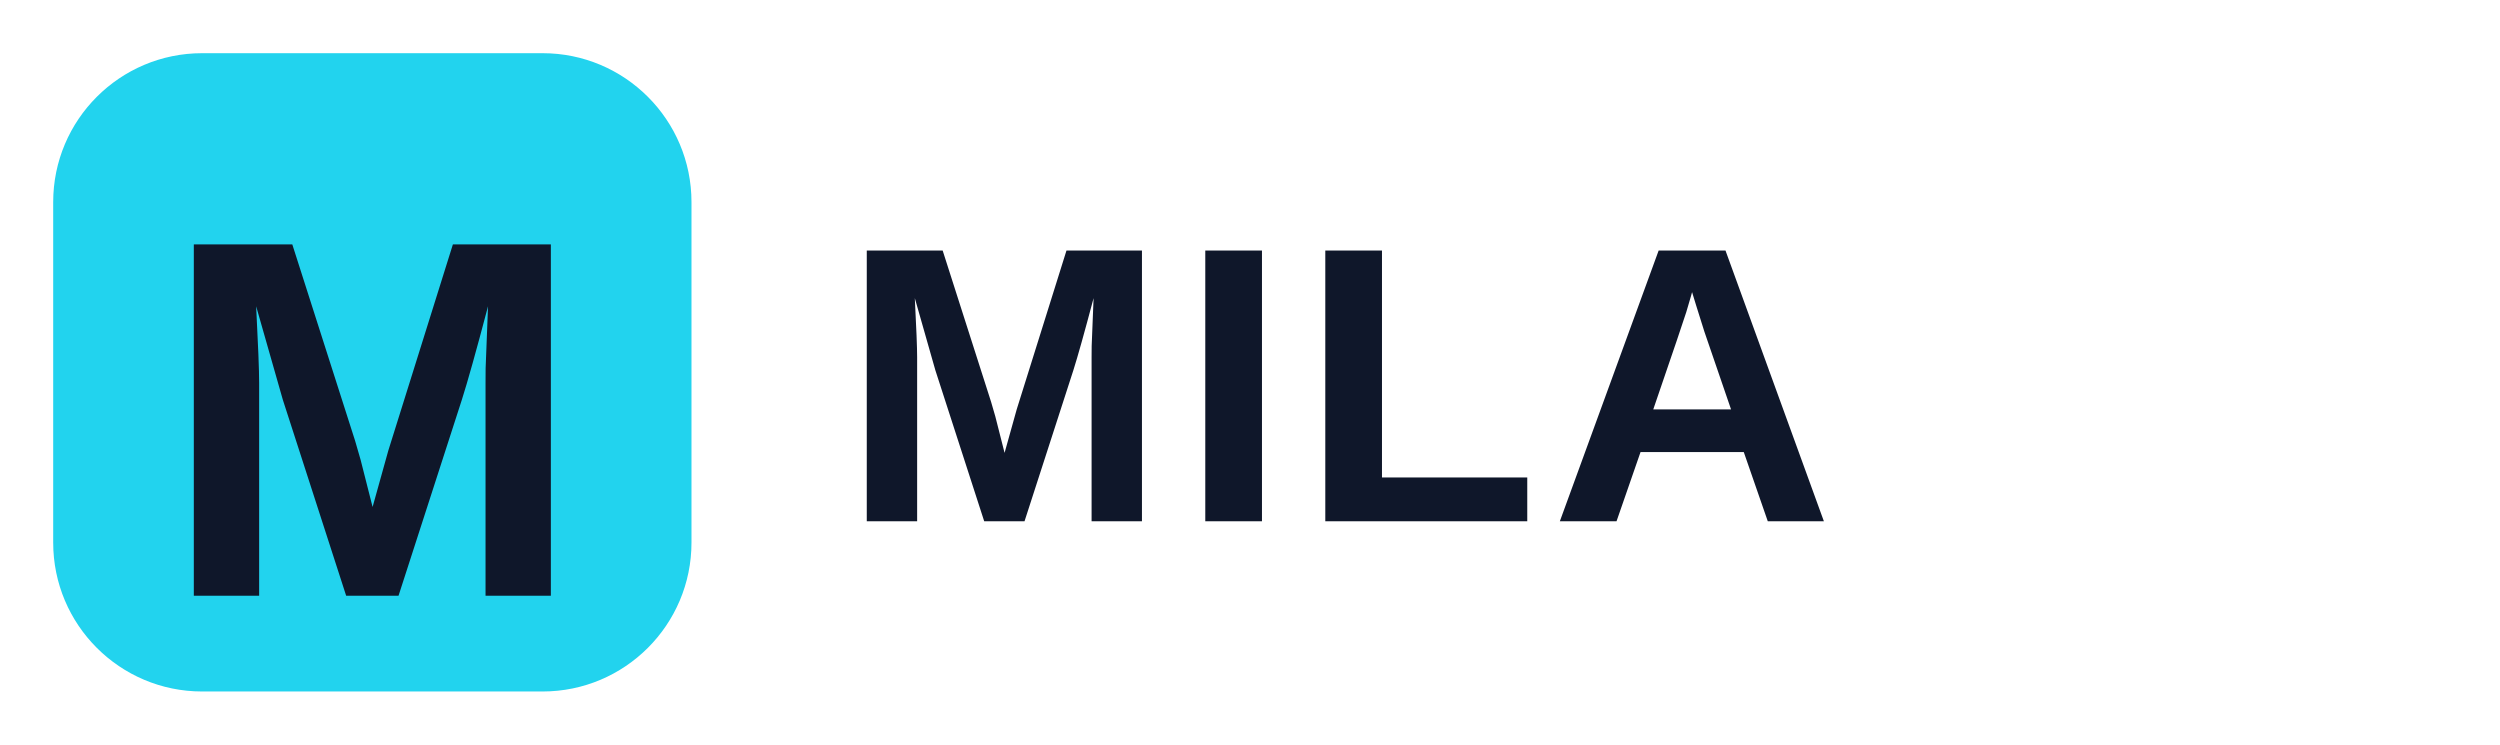
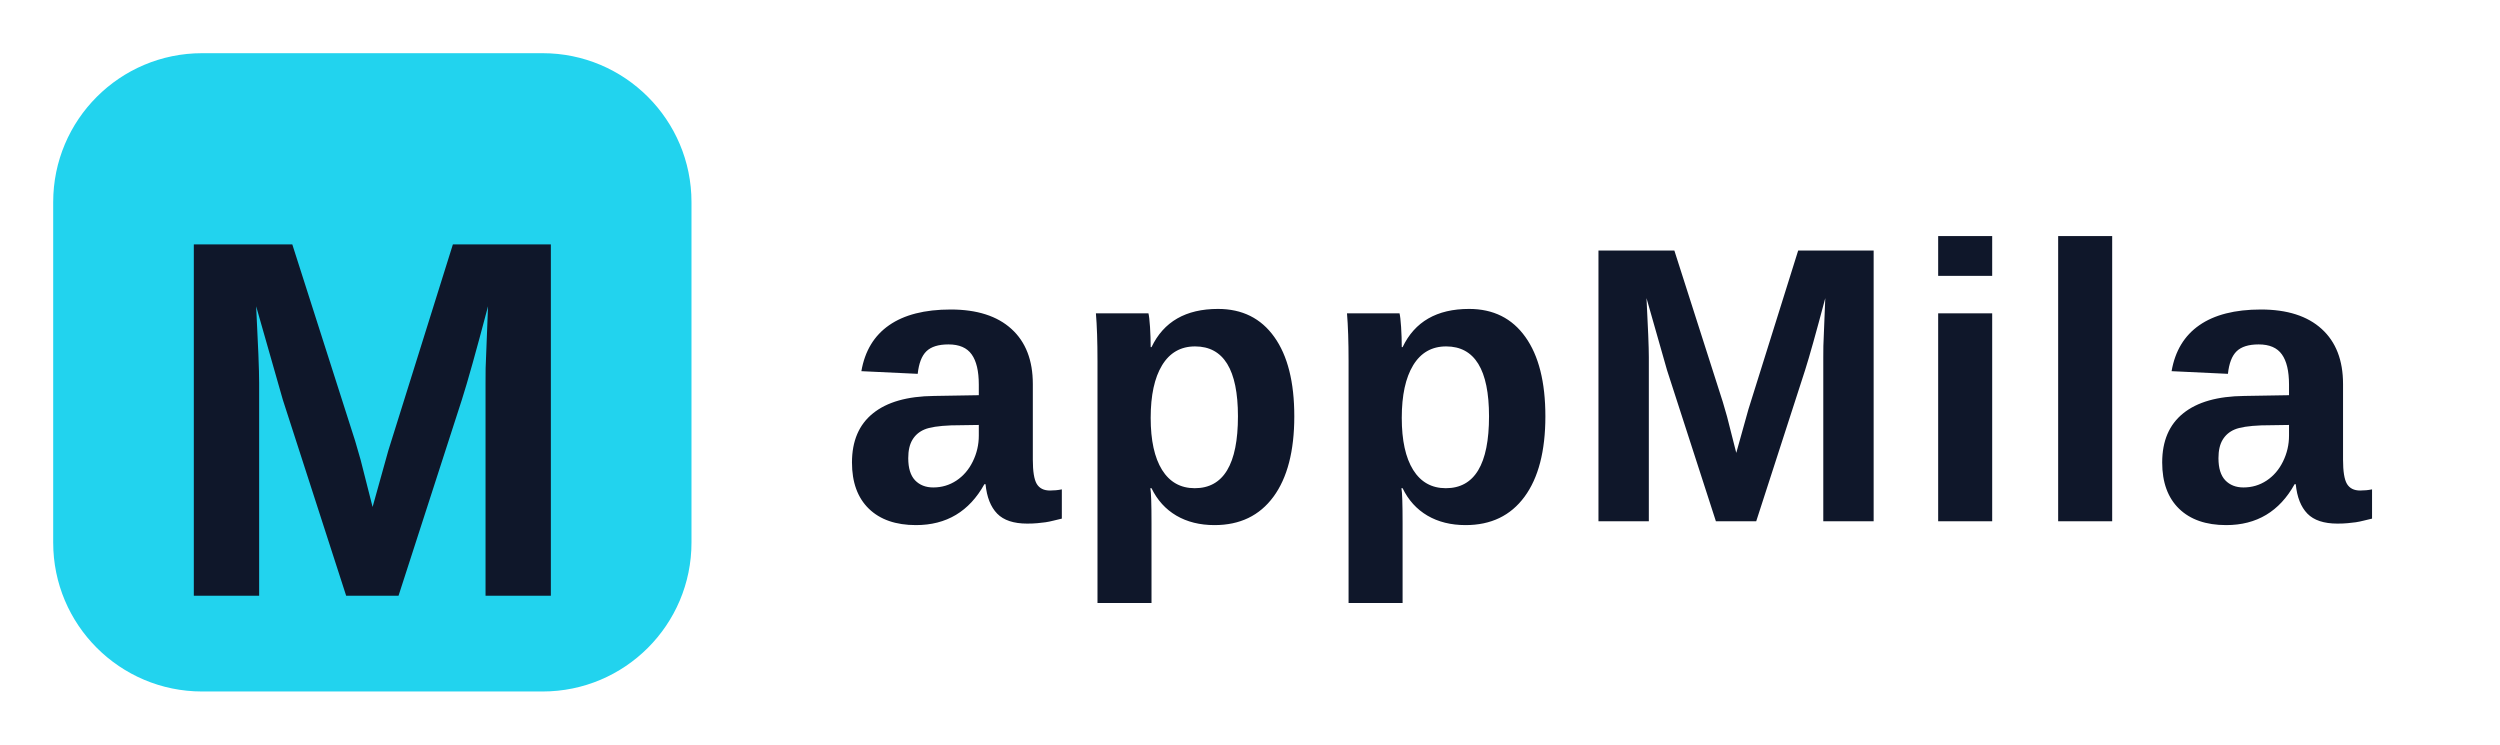
<svg xmlns="http://www.w3.org/2000/svg" viewBox="0 0 470 140" width="470" height="140">
  <rect x="10" y="10" width="120" height="120" rx="28" fill="#22D3EE" />
  <text x="70" y="112" font-family="Arial, 'Segoe UI', sans-serif" font-size="96" font-weight="900" fill="#0F172A" text-anchor="middle">M</text>
-   <text x="158" y="98" font-family="Arial, 'Segoe UI', sans-serif" font-size="74" font-weight="800" letter-spacing="2" fill="#0F172A">MILA</text>
+   <text x="158" y="98" font-family="Arial, 'Segoe UI', sans-serif" font-size="74" font-weight="800" letter-spacing="2" fill="#0F172A">appMila</text>
</svg>
